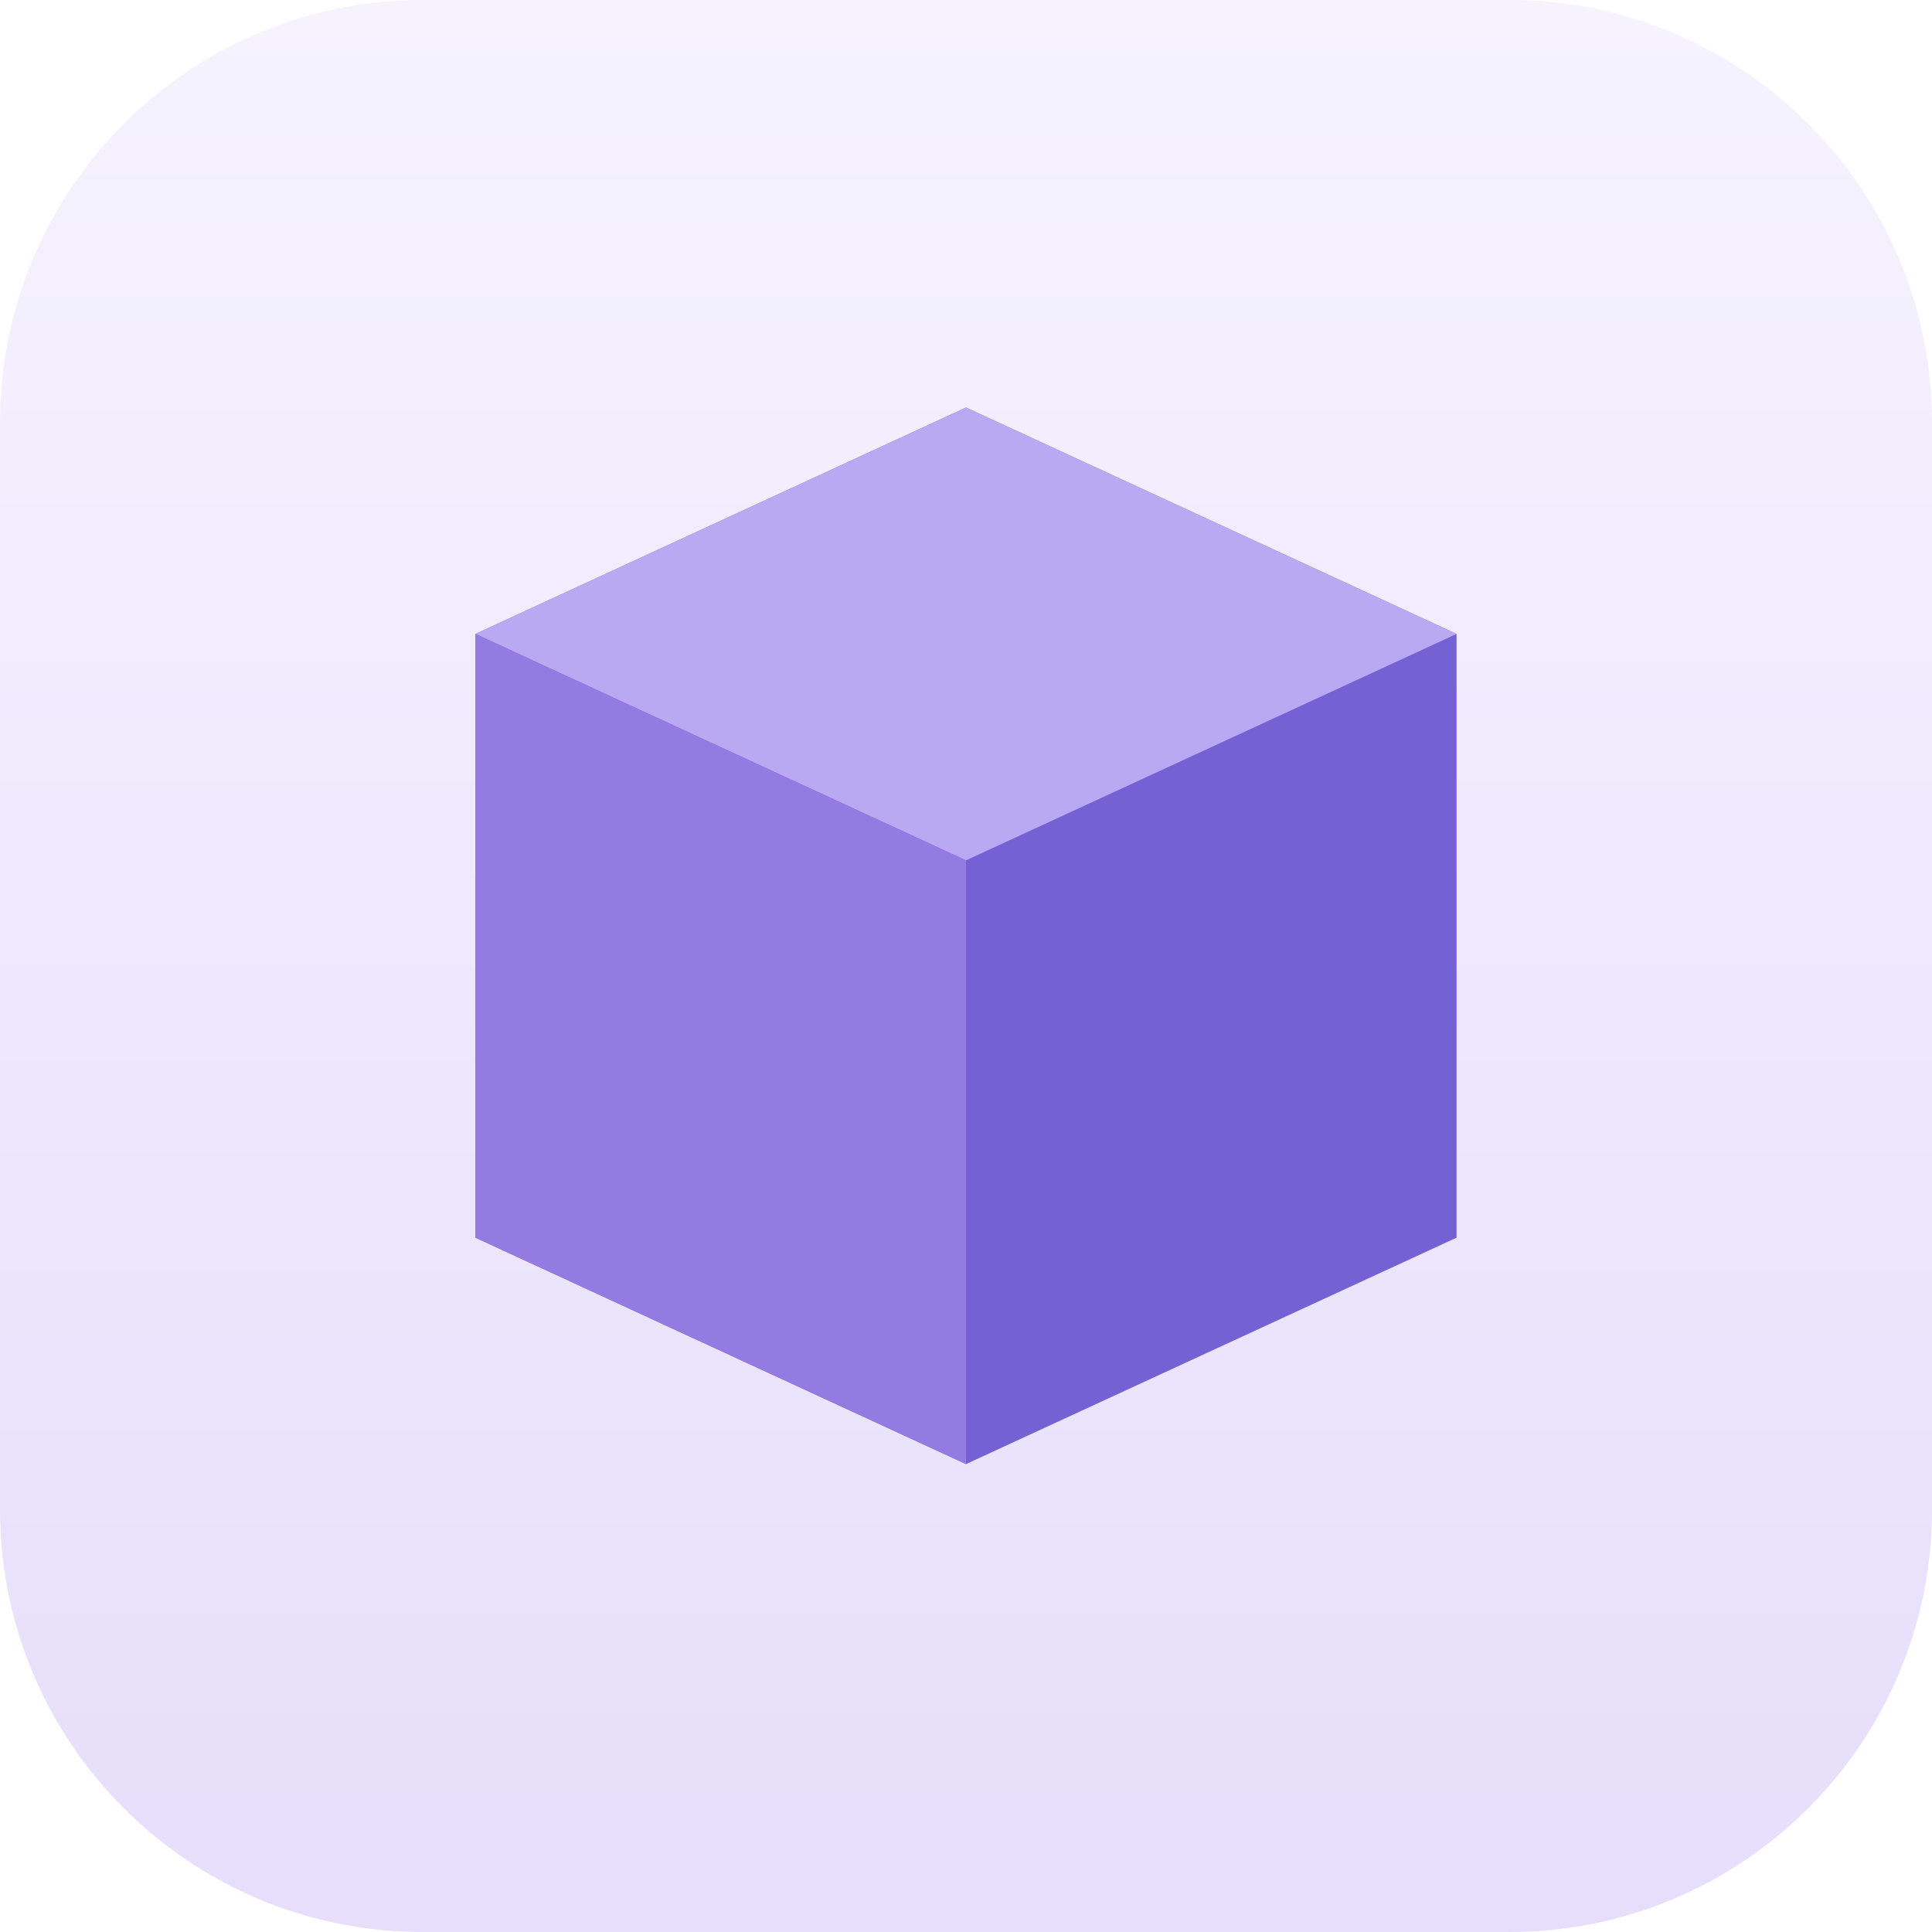
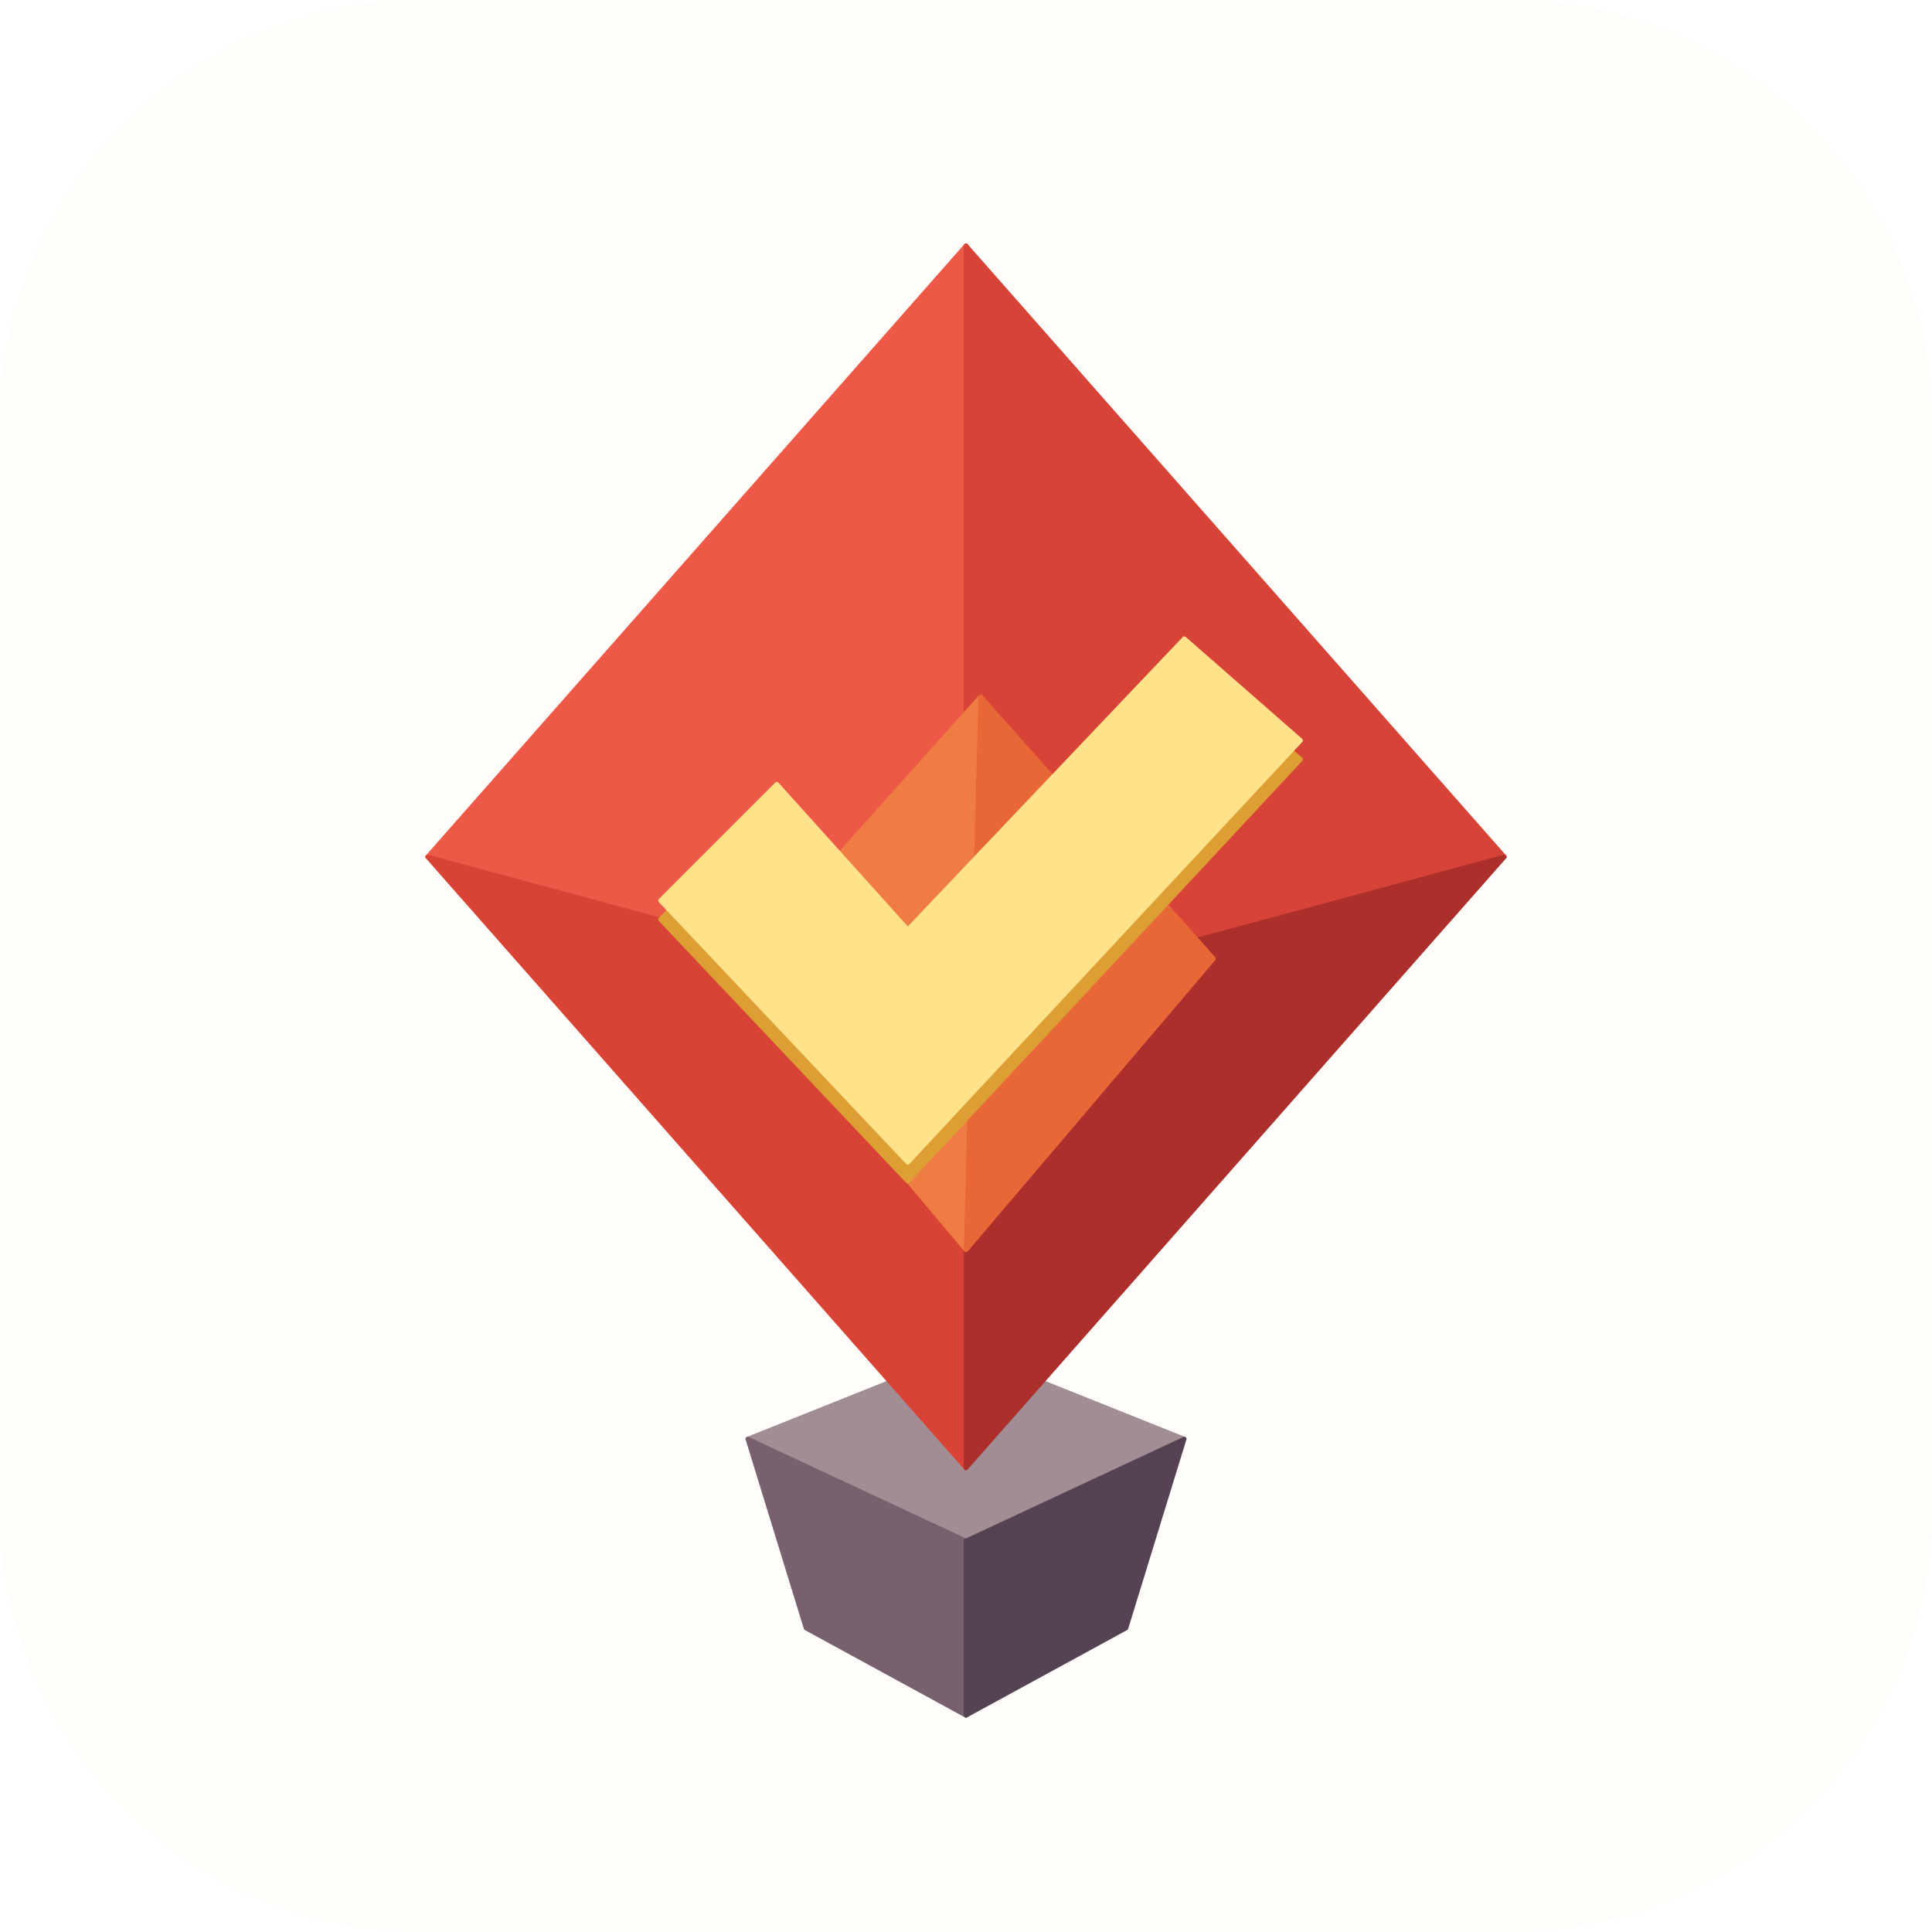
<svg xmlns="http://www.w3.org/2000/svg" viewBox="0 0 512 512">
-   <defs>
-     <linearGradient id="bg" x1="0" y1="0" x2="0" y2="1">
-       <stop offset="0" stop-color="#f6f3ff" />
-       <stop offset="1" stop-color="#e6defb" />
-     </linearGradient>
-   </defs>
-   <rect width="512" height="512" rx="112" fill="url(#bg)" />
-   <g transform="translate(96 88) scale(10)">
-     <path d="m3 8 13-6 13 6v16l-13 6-13-6Z" fill="#7461d4" />
-     <path d="m3 8 13 6 13-6-13-6Z" fill="#b9a8f2" />
-     <path d="M16 14v16L3 24V8Z" fill="#937be2" />
+   <rect width="512" height="512" rx="112" fill="#fffdfa" />
+   <g transform="translate(63.17117 41.96) scale(3.85658)">
+     <polygon points="35,88 50,82 65,88 50,95" fill="#a28d94" stroke="#a28d94" stroke-width=".3" stroke-linejoin="round" />
+     <polygon points="35,88 50,95 50,107 39,101" fill="#78616d" stroke="#78616d" stroke-width=".3" stroke-linejoin="round" />
+     <polygon points="50,95 65,88 61,101 50,107" fill="#554353" stroke="#554353" stroke-width=".3" stroke-linejoin="round" />
+     <polygon points="50,6 13,48 50,58" fill="#ee5947" stroke="#ee5947" stroke-width=".3" stroke-linejoin="round" />
+     <polygon points="50,6 50,58 87,48" fill="#d74437" stroke="#d74437" stroke-width=".3" stroke-linejoin="round" />
+     <polygon points="13,48 50,58 50,90" fill="#d94335" stroke="#d94335" stroke-width=".3" stroke-linejoin="round" />
+     <polygon points="50,58 87,48 50,90" fill="#ac2f2c" stroke="#ac2f2c" stroke-width=".3" stroke-linejoin="round" />
+     <polygon points="51,37 67,55 50,75 34,56" fill="#ef7c42" stroke="#ef7c42" stroke-width=".3" stroke-linejoin="round" />
+     <polygon points="51,37 50,75 67,55" fill="#e76836" stroke="#e76836" stroke-width=".3" stroke-linejoin="round" />
+     <polygon points="29,52.3 37,44.3 46,54.3 65,34.3 73,41.3 46,70.3" fill="#dd9f34" stroke="#dd9f34" stroke-width=".3" stroke-linejoin="round" />
+     <polygon points="29,51 37,43 46,53 65,33 73,40 46,69" fill="#ffe28a" stroke="#ffe28a" stroke-width=".3" stroke-linejoin="round" />
  </g>
</svg>
